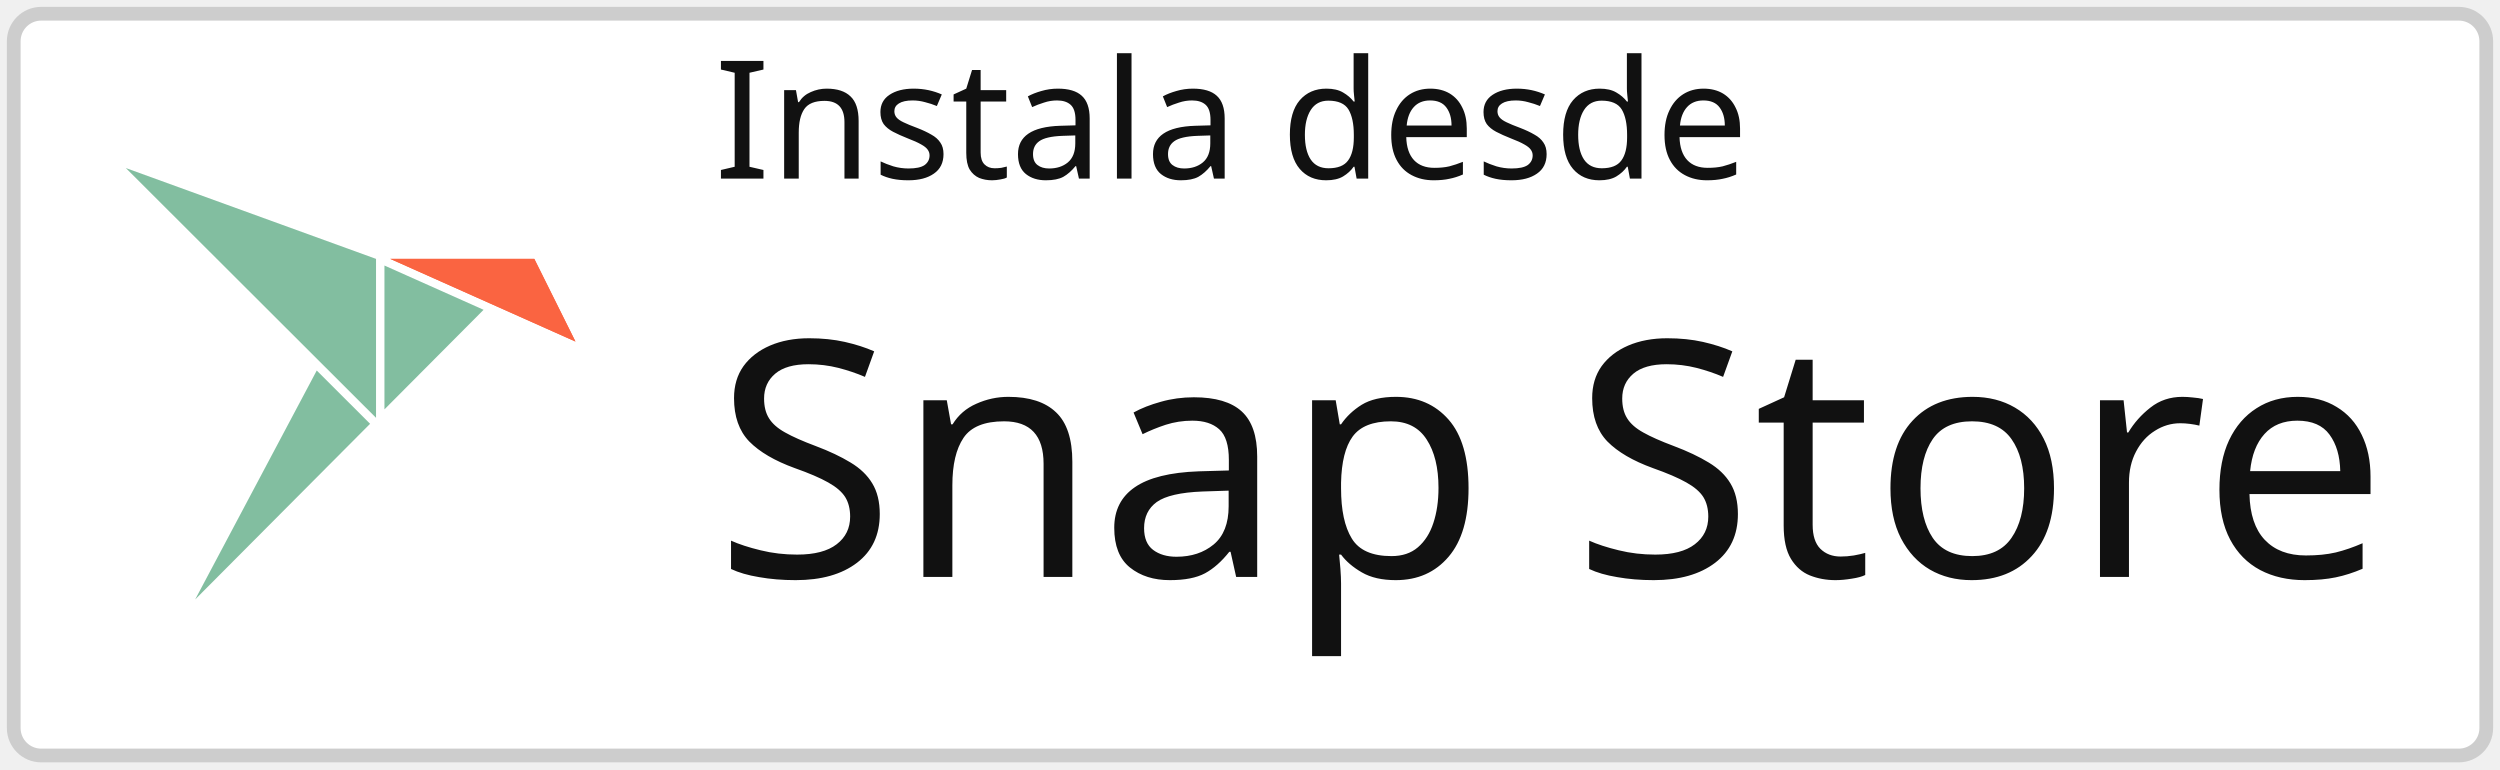
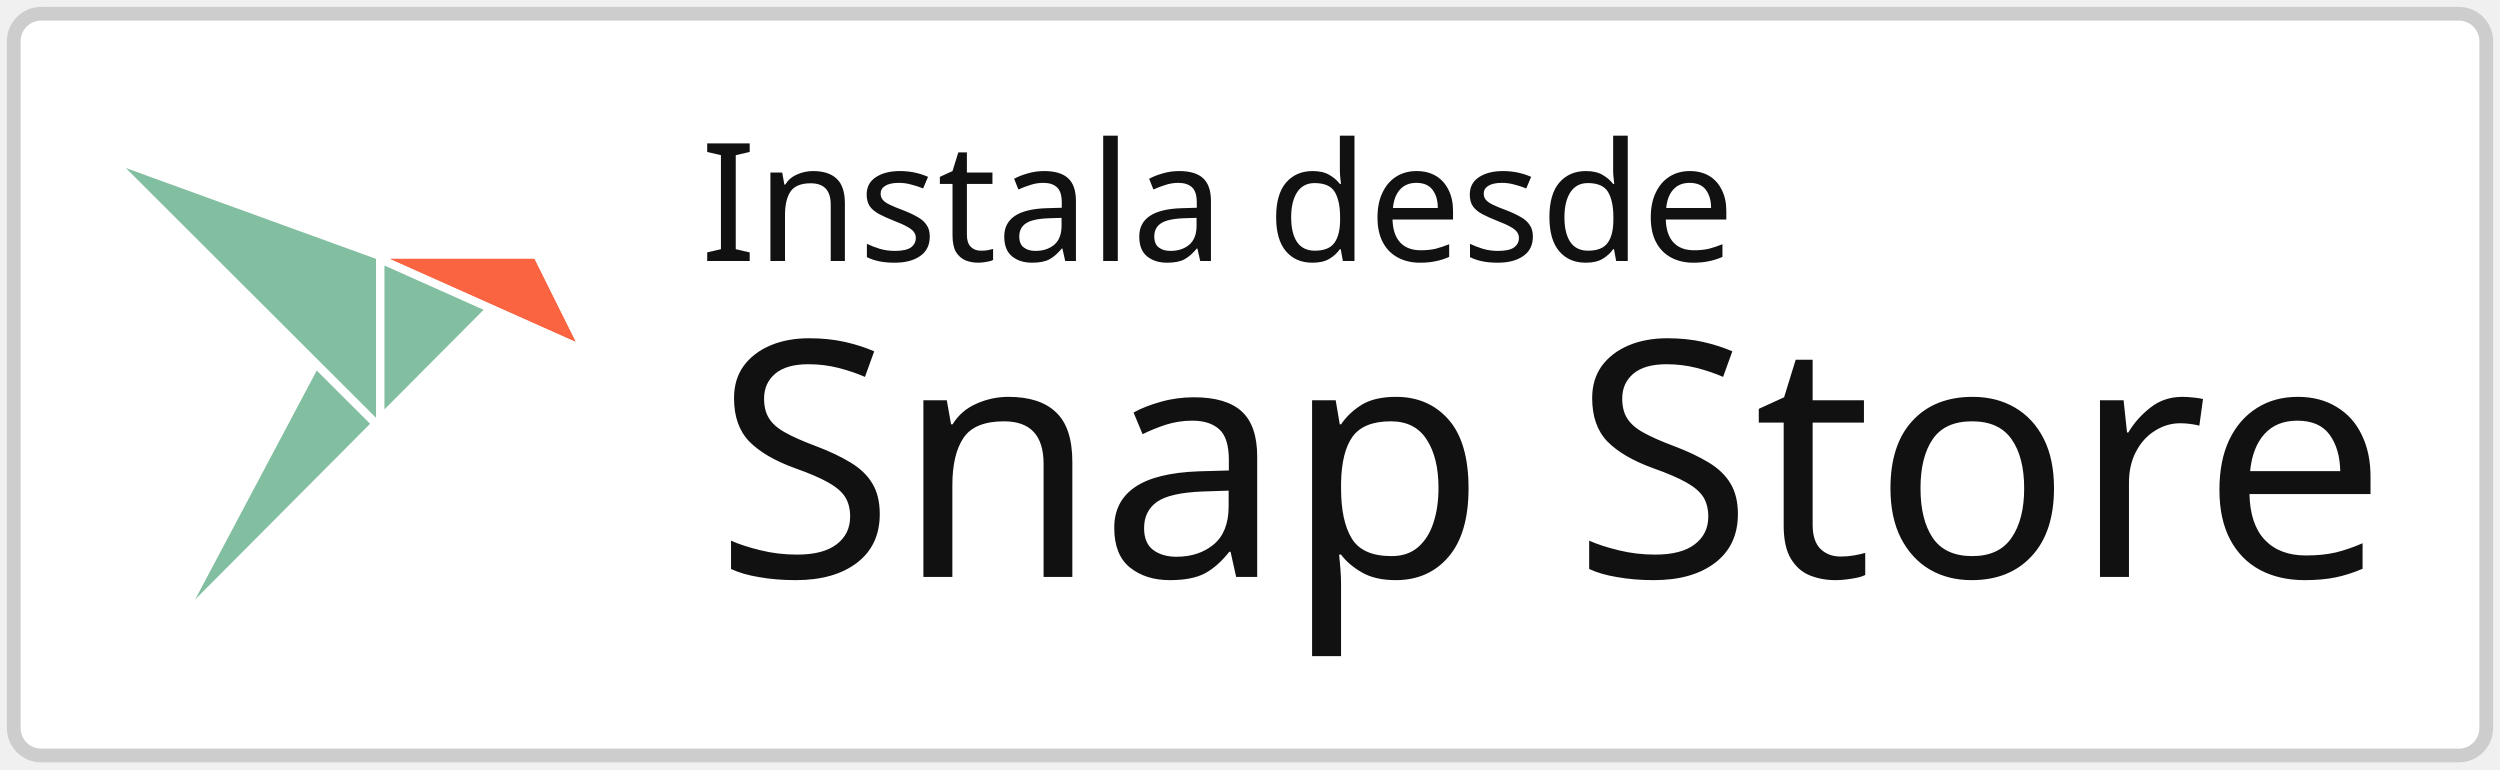
<svg xmlns="http://www.w3.org/2000/svg" xmlns:xlink="http://www.w3.org/1999/xlink" width="182px" height="56px" viewBox="0 0 182 56" version="1.1">
  <defs>
    <polygon id="path-1" points="10.552 0.559 0.061 0.559 13.549 6.58" />
  </defs>
-   <g id="Other-languages" stroke="none" stroke-width="1" fill="none" fill-rule="evenodd">
-     <g id="ES" transform="translate(-4, -113)">
-       <g id="[ES]-snap-store-white" transform="translate(5, 114)">
-         <rect id="Rectangle-path" stroke="#CDCDCD" fill="#FFFFFF" x="0" y="0" width="180" height="54" rx="2" />
-         <g id="logo" transform="translate(8, 11)">
-           <g>
-             <polygon id="Fill-2265" fill="#82BEA0" fill-rule="nonzero" points="18.988 17.802 26.205 10.553 18.988 7.331" />
-             <polygon id="Fill-2266" fill="#82BEA0" fill-rule="nonzero" points="5.208 31.641 17.942 18.852 14.059 14.974" />
-             <polygon id="Fill-2267" fill="#82BEA0" fill-rule="nonzero" points="0.16 0.233 18.375 18.417 18.375 6.846" />
-             <g id="Fill-2268" transform="translate(19.34483, 6.285714)" fill="#FA6441" fill-rule="nonzero">
-               <polygon id="path-2" points="10.552 0.559 0.061 0.559 13.549 6.58" />
-             </g>
-             <g id="colour/snappy-accent-Clipped" transform="translate(19.34483, 6.285714)">
+   <g id="[ES]-snap-store-white" stroke="none" stroke-width="1" fill="none" fill-rule="evenodd">
+     <g transform="translate(1, 1)">
+       <rect id="Rectangle-path" stroke="#CDCDCD" fill="#FFFFFF" x="0" y="0" width="180" height="54" rx="2" />
+       <g id="logo" transform="translate(8, 11)">
+         <g id="Group">
+           <polygon id="Fill-2265" fill="#82BEA0" points="18.988 17.802 26.205 10.553 18.988 7.331" />
+           <polygon id="Fill-2266" fill="#82BEA0" points="5.208 31.641 17.942 18.852 14.059 14.974" />
+           <polygon id="Fill-2267" fill="#82BEA0" points="0.16 0.233 18.375 18.417 18.375 6.846" />
+           <g id="Fill-2268" transform="translate(19.34483, 6.285714)" fill="#FA6441">
+             <polygon id="path-2" points="10.552 0.559 0.061 0.559 13.549 6.58" />
+           </g>
+           <g id="colour/snappy-accent-Clipped" transform="translate(19.34483, 6.285714)">
+             <g>
              <mask id="mask-2" fill="white">
                <use xlink:href="#path-1" />
              </mask>
-               <g id="path-2" />
+               <g id="path-1" />
              <g id="colour/snappy-accent" mask="url(#mask-2)">
-                 <g transform="translate(-19.91379, -9.142857)" id="Rectangle-2">
-                   <g transform="translate(0.343092, 0.497771)">
-                     <rect id="Rectangle-path" fill="#FA6441" fill-rule="nonzero" x="0" y="0" width="101.276" height="34.857" />
+                 <g transform="translate(-20, -10)" id="Rectangle-2">
+                   <g transform="translate(0.086207, 0.857143)">
+                     <g id="Group" transform="translate(0.343092, 0.497771)" fill="#FA6441">
+                       <rect id="Rectangle-path" x="0" y="0" width="101.276" height="34.857" />
+                     </g>
                  </g>
                </g>
              </g>
            </g>
          </g>
        </g>
-         <text id="Instala-desde" font-family="Ubuntu" font-size="12" font-weight="normal" line-spacing="24" fill="#111111">
-           <tspan x="51" y="12">Instala desde</tspan>
+       </g>
+       <g id="Instala-desde" transform="translate(50, 7)" fill="#111111" font-family="Ubuntu" font-size="12" font-weight="normal">
+         <text>
+           <tspan x="0" y="11">Instala desde</tspan>
        </text>
-         <text id="Snap-Store" font-family="Ubuntu" font-size="24" font-weight="normal" line-spacing="24" fill="#111111">
-           <tspan x="51" y="41">Snap Store</tspan>
+       </g>
+       <g id="Snap-Store" transform="translate(51, 19)" fill="#111111" font-family="Ubuntu" font-size="24" font-weight="normal">
+         <text>
+           <tspan x="0" y="22">Snap Store</tspan>
        </text>
      </g>
    </g>
  </g>
</svg>
